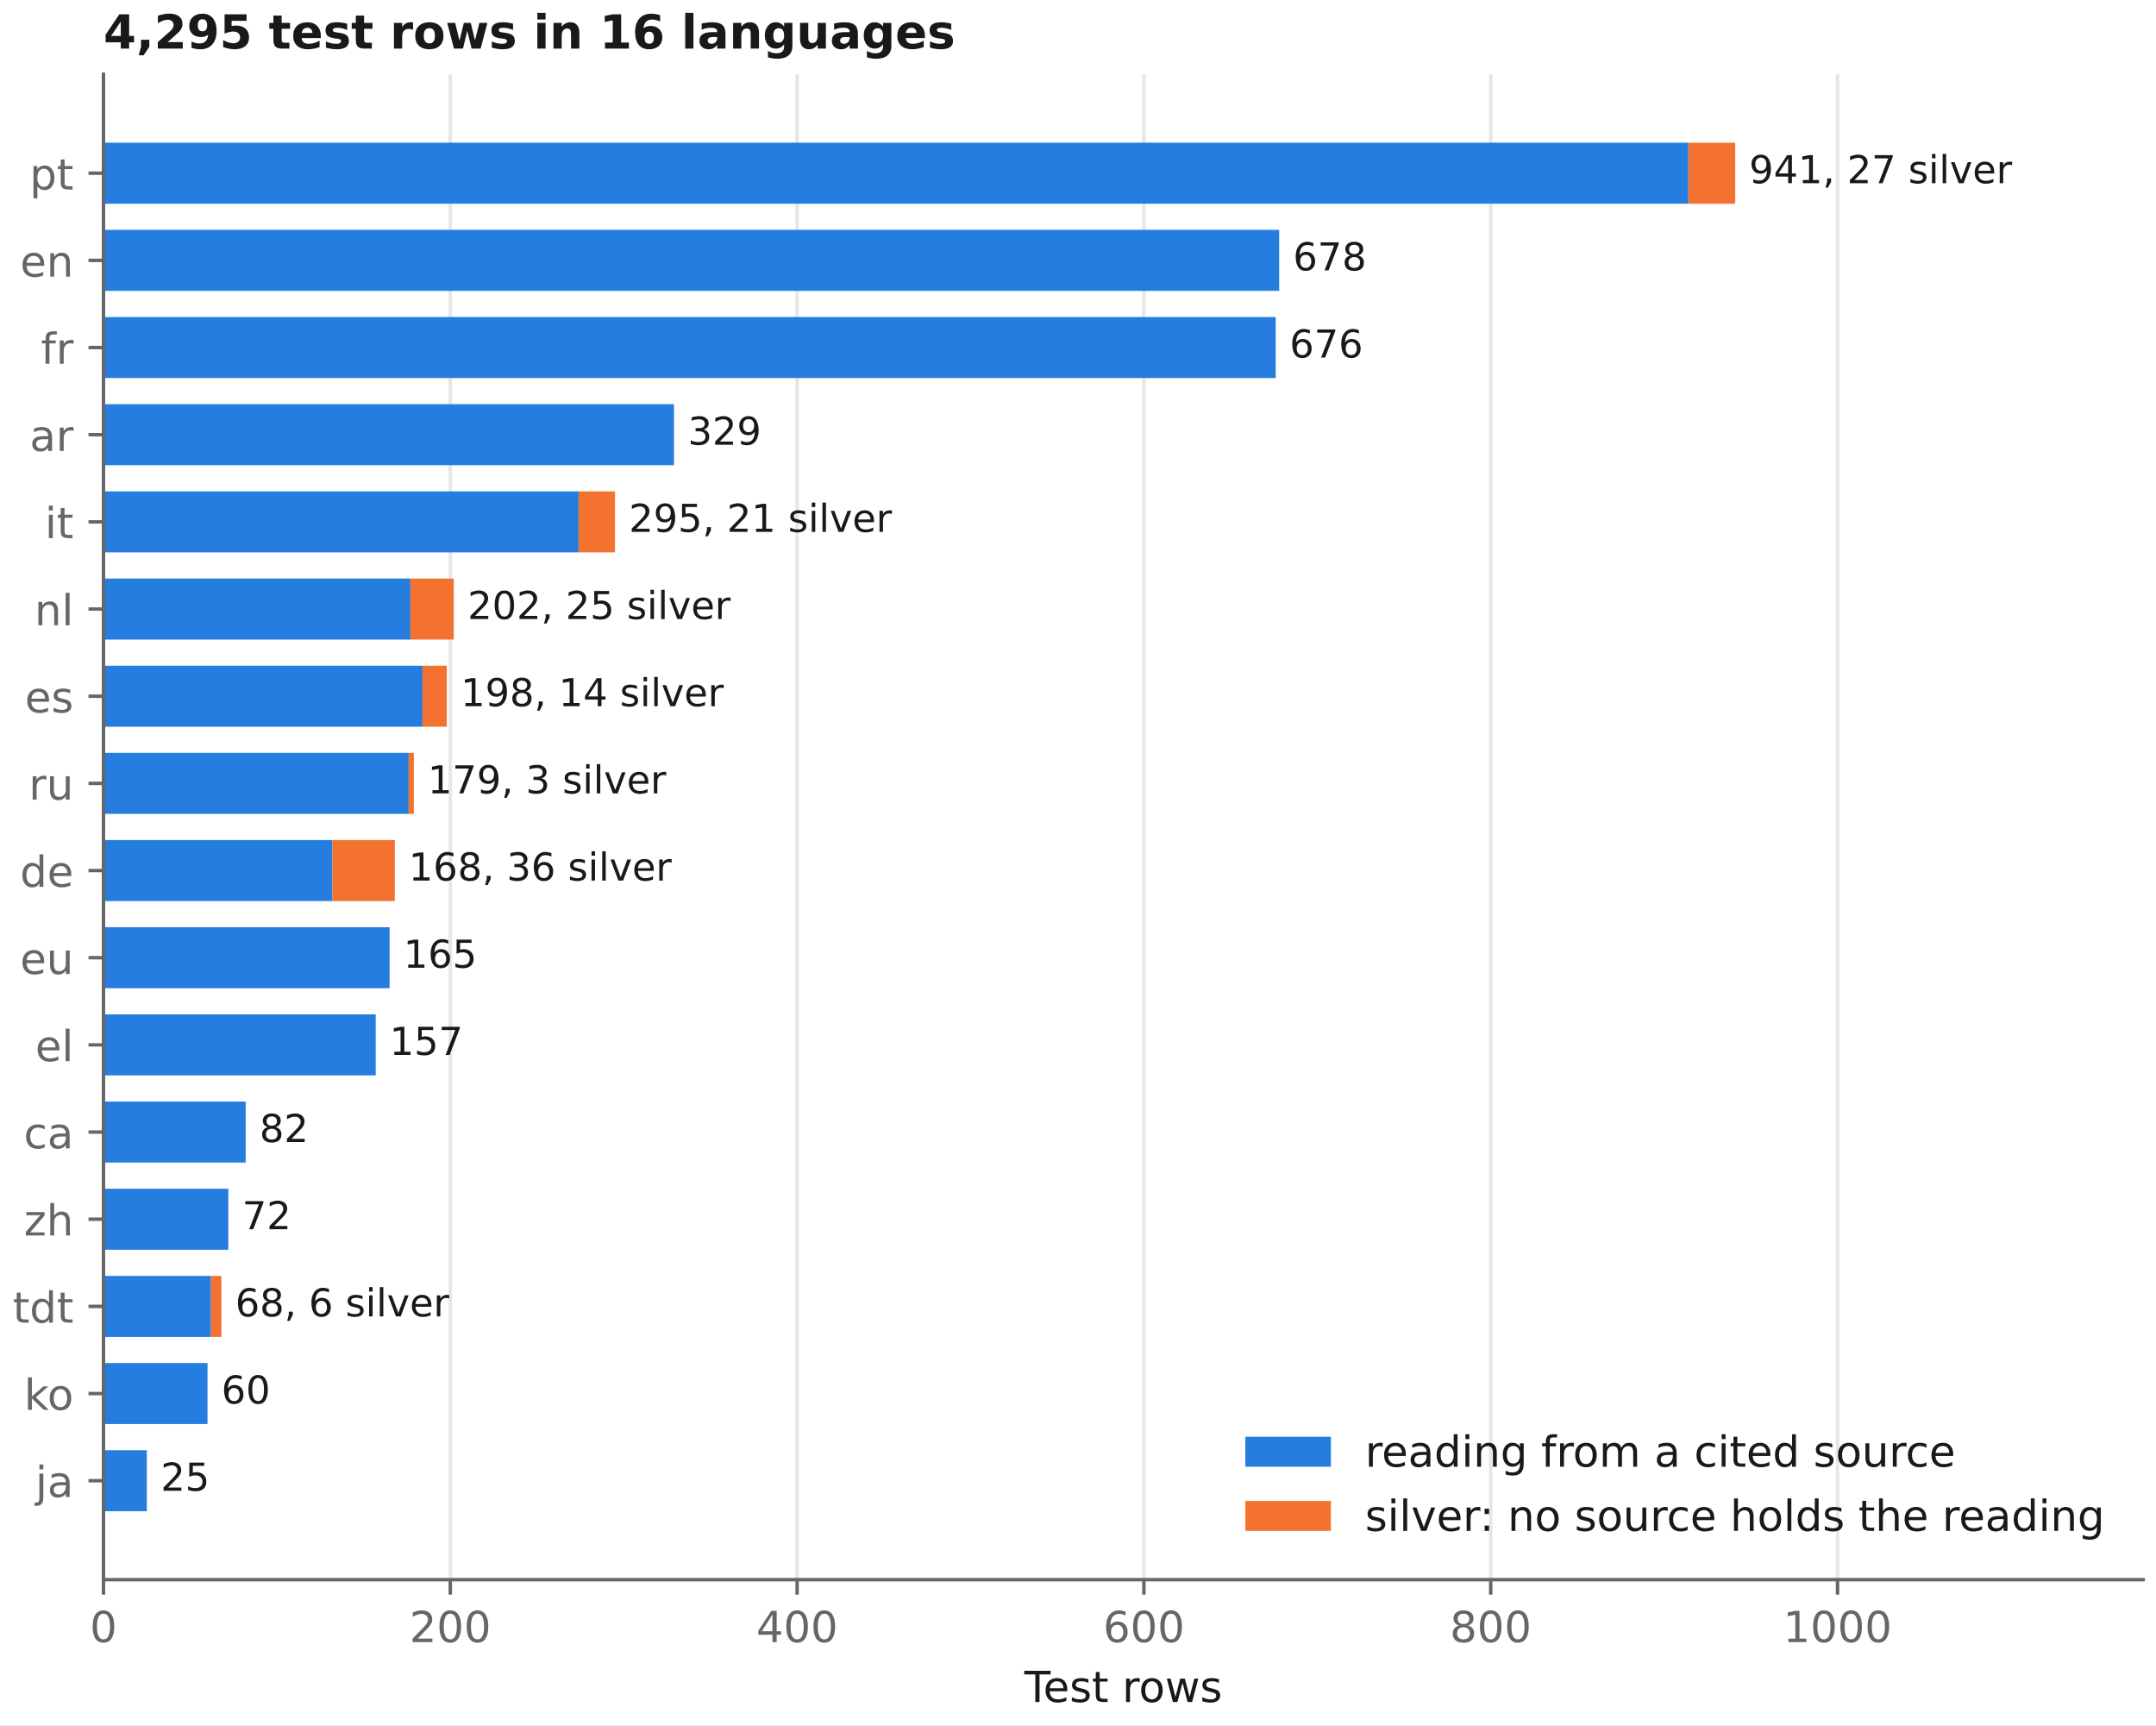
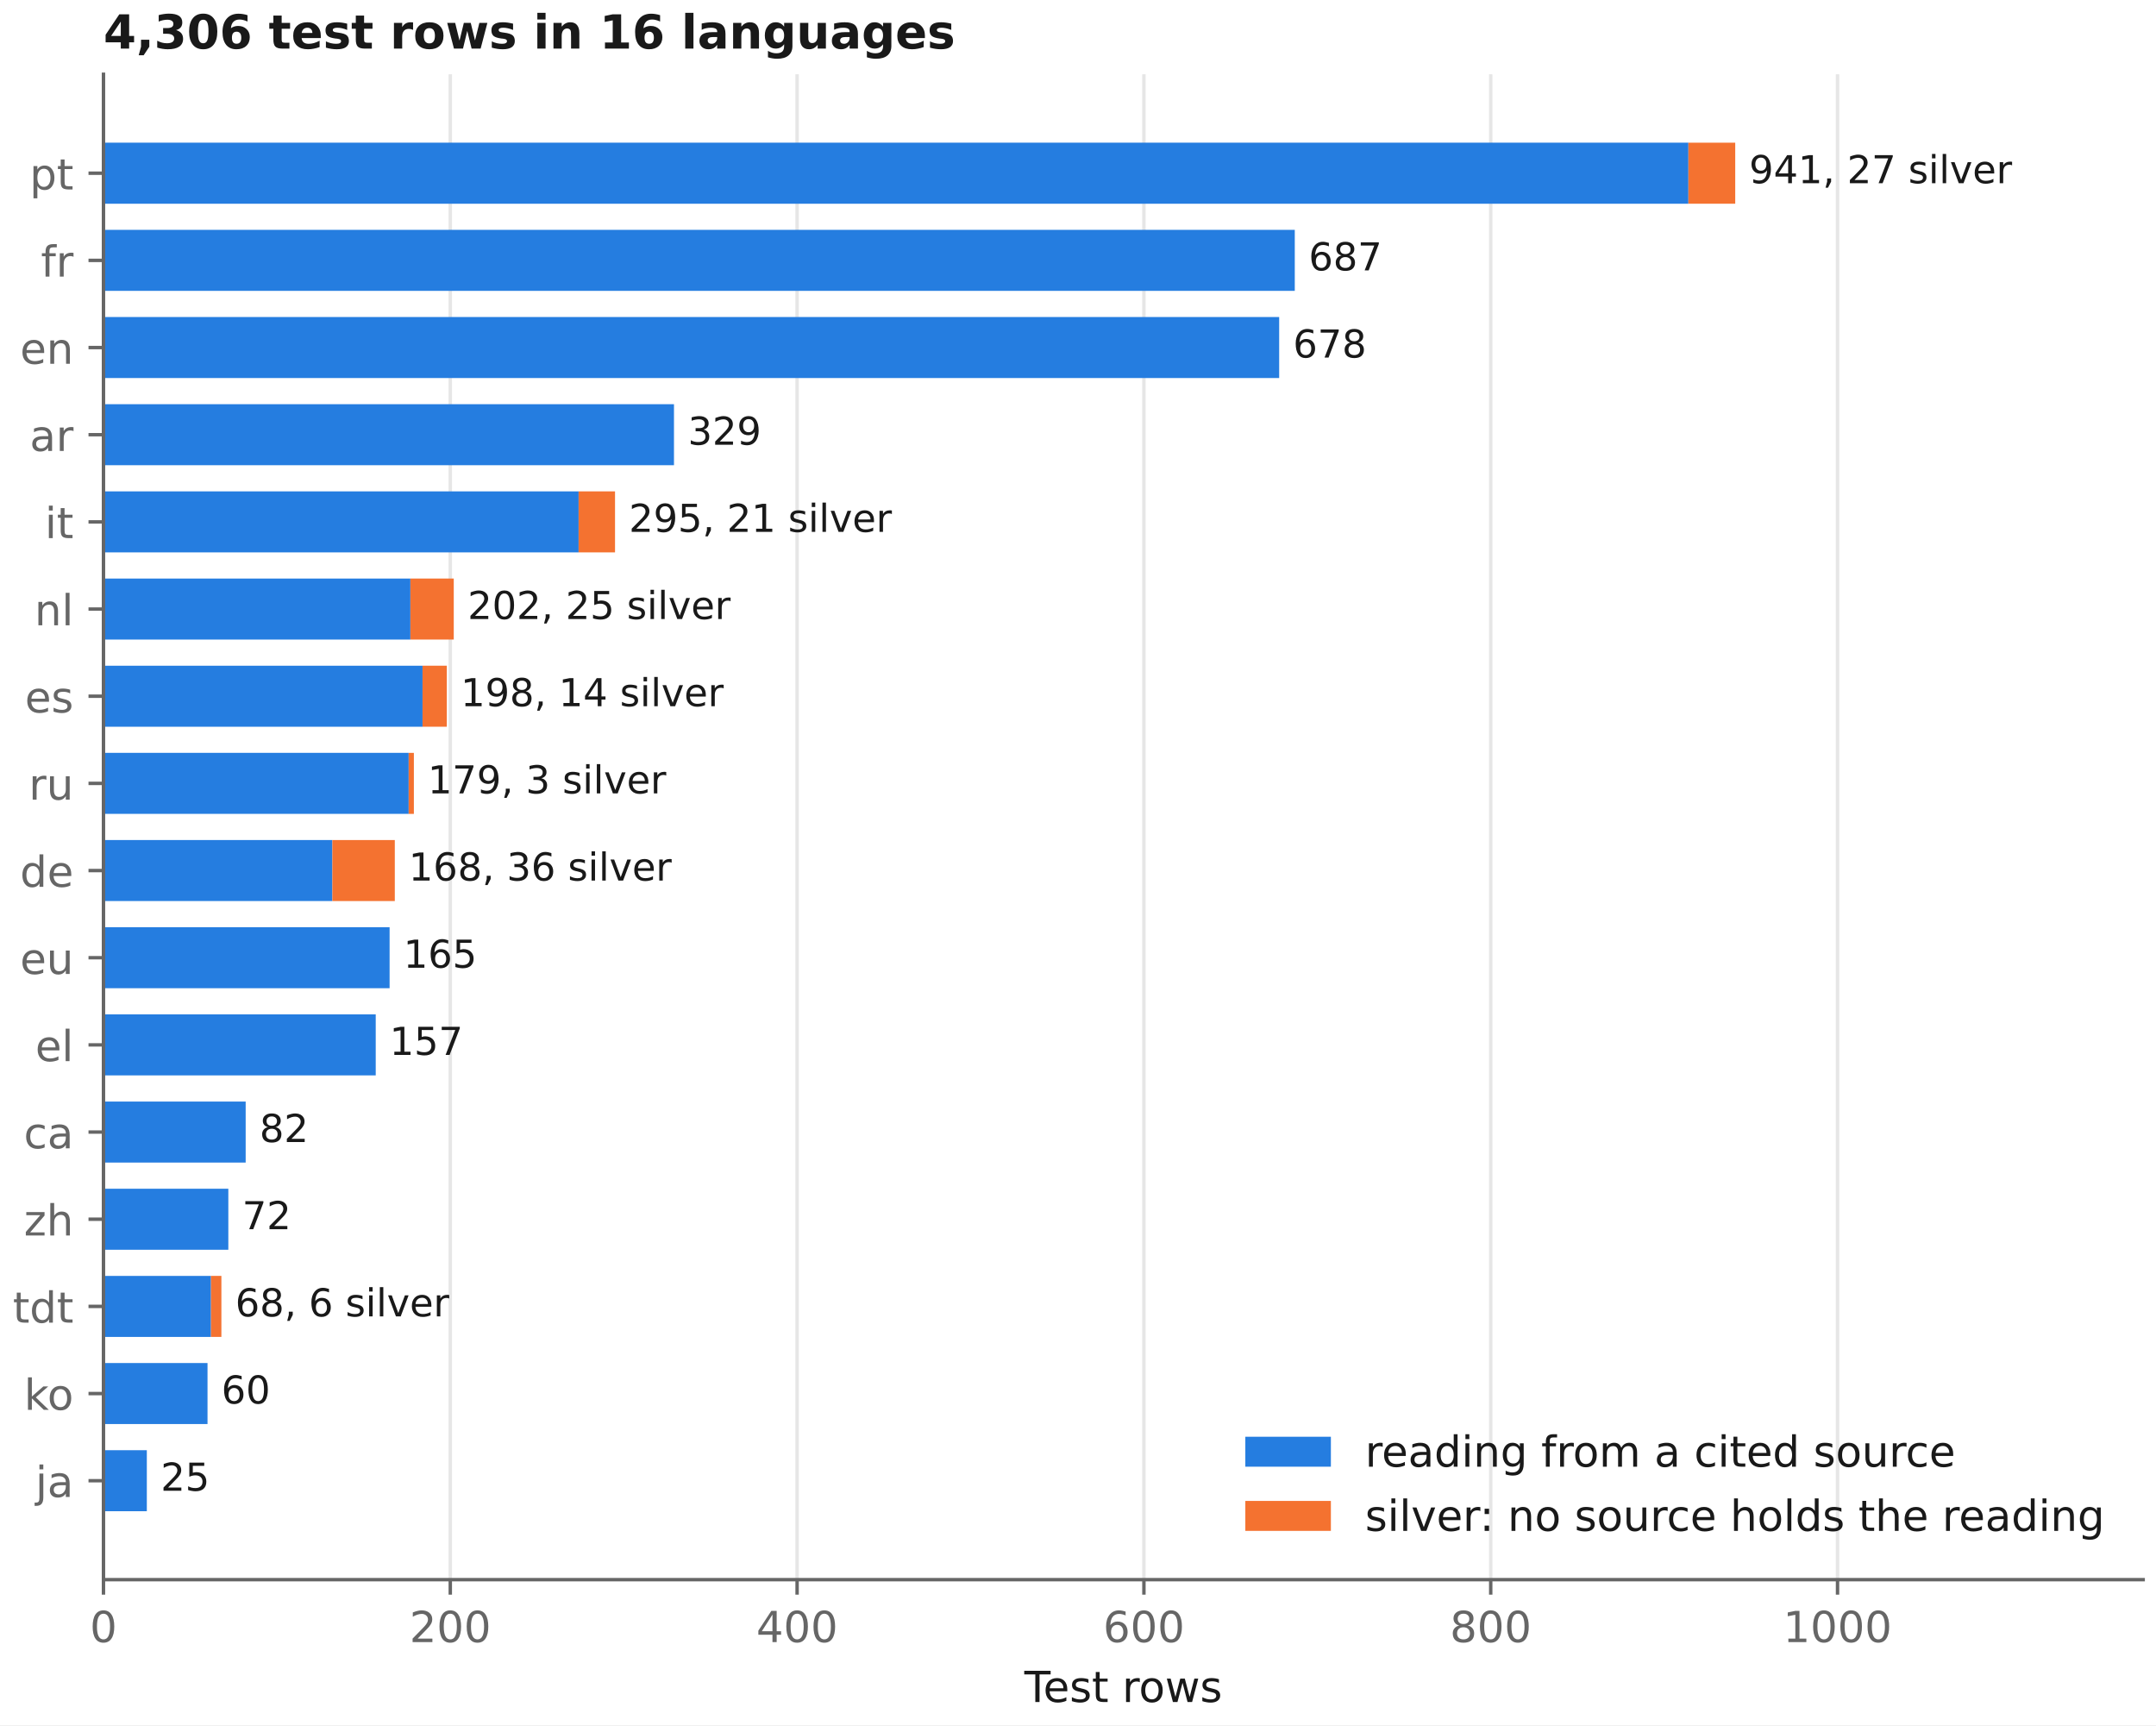
<svg xmlns="http://www.w3.org/2000/svg" xmlns:xlink="http://www.w3.org/1999/xlink" width="504pt" height="403.2pt" viewBox="0 0 504 403.2" version="1.1">
  <defs>
    <style type="text/css">*{stroke-linejoin: round; stroke-linecap: butt}</style>
  </defs>
  <g id="figure_1">
    <g id="patch_1">
      <path d="M 0 403.2  L 504 403.2  L 504 0  L 0 0  z " style="fill: #ffffff" />
    </g>
    <g id="axes_1">
      <g id="patch_2">
        <path d="M 24.189 369.2  L 501 369.2  L 501 17.359  L 24.189 17.359  z " style="fill: #ffffff" />
      </g>
      <g id="matplotlib.axis_1">
        <g id="xtick_1">
          <g id="line2d_1">
            <path d="M 24.189 369.2  L 24.189 17.359  " clip-path="url(#paf723ce318)" style="fill: none; stroke: #e6e6e6; stroke-width: 0.8; stroke-linecap: square" />
          </g>
          <g id="line2d_2">
            <defs>
              <path id="m0db574f044" d="M 0 0  L 0 3.5  " style="stroke: #666666; stroke-width: 0.8" />
            </defs>
            <g>
              <use xlink:href="#m0db574f044" x="24.189" y="369.2" style="fill: #666666; stroke: #666666; stroke-width: 0.8" />
            </g>
          </g>
          <g id="text_1">
            <text style="font-size: 10px; font-family: 'DejaVu Sans', 'Bitstream Vera Sans', 'Computer Modern Sans Serif', 'Lucida Grande', 'Verdana', 'Geneva', 'Lucid', 'Arial', 'Helvetica', 'Avant Garde', sans-serif; text-anchor: middle; fill: #666666" x="24.189" y="383.797" transform="rotate(-0 24.1893 383.7974)">0</text>
          </g>
        </g>
        <g id="xtick_2">
          <g id="line2d_3">
            <path d="M 105.262 369.2  L 105.262 17.359  " clip-path="url(#paf723ce318)" style="fill: none; stroke: #e6e6e6; stroke-width: 0.8; stroke-linecap: square" />
          </g>
          <g id="line2d_4">
            <g>
              <use xlink:href="#m0db574f044" x="105.262" y="369.2" style="fill: #666666; stroke: #666666; stroke-width: 0.8" />
            </g>
          </g>
          <g id="text_2">
            <text style="font-size: 10px; font-family: 'DejaVu Sans', 'Bitstream Vera Sans', 'Computer Modern Sans Serif', 'Lucida Grande', 'Verdana', 'Geneva', 'Lucid', 'Arial', 'Helvetica', 'Avant Garde', sans-serif; text-anchor: middle; fill: #666666" x="105.262" y="383.797" transform="rotate(-0 105.2623 383.7974)">200</text>
          </g>
        </g>
        <g id="xtick_3">
          <g id="line2d_5">
            <path d="M 186.335 369.2  L 186.335 17.359  " clip-path="url(#paf723ce318)" style="fill: none; stroke: #e6e6e6; stroke-width: 0.8; stroke-linecap: square" />
          </g>
          <g id="line2d_6">
            <g>
              <use xlink:href="#m0db574f044" x="186.335" y="369.2" style="fill: #666666; stroke: #666666; stroke-width: 0.8" />
            </g>
          </g>
          <g id="text_3">
            <text style="font-size: 10px; font-family: 'DejaVu Sans', 'Bitstream Vera Sans', 'Computer Modern Sans Serif', 'Lucida Grande', 'Verdana', 'Geneva', 'Lucid', 'Arial', 'Helvetica', 'Avant Garde', sans-serif; text-anchor: middle; fill: #666666" x="186.335" y="383.797" transform="rotate(-0 186.3353 383.7974)">400</text>
          </g>
        </g>
        <g id="xtick_4">
          <g id="line2d_7">
            <path d="M 267.408 369.2  L 267.408 17.359  " clip-path="url(#paf723ce318)" style="fill: none; stroke: #e6e6e6; stroke-width: 0.8; stroke-linecap: square" />
          </g>
          <g id="line2d_8">
            <g>
              <use xlink:href="#m0db574f044" x="267.408" y="369.2" style="fill: #666666; stroke: #666666; stroke-width: 0.8" />
            </g>
          </g>
          <g id="text_4">
            <text style="font-size: 10px; font-family: 'DejaVu Sans', 'Bitstream Vera Sans', 'Computer Modern Sans Serif', 'Lucida Grande', 'Verdana', 'Geneva', 'Lucid', 'Arial', 'Helvetica', 'Avant Garde', sans-serif; text-anchor: middle; fill: #666666" x="267.408" y="383.797" transform="rotate(-0 267.4082 383.7974)">600</text>
          </g>
        </g>
        <g id="xtick_5">
          <g id="line2d_9">
            <path d="M 348.481 369.2  L 348.481 17.359  " clip-path="url(#paf723ce318)" style="fill: none; stroke: #e6e6e6; stroke-width: 0.8; stroke-linecap: square" />
          </g>
          <g id="line2d_10">
            <g>
              <use xlink:href="#m0db574f044" x="348.481" y="369.2" style="fill: #666666; stroke: #666666; stroke-width: 0.8" />
            </g>
          </g>
          <g id="text_5">
            <text style="font-size: 10px; font-family: 'DejaVu Sans', 'Bitstream Vera Sans', 'Computer Modern Sans Serif', 'Lucida Grande', 'Verdana', 'Geneva', 'Lucid', 'Arial', 'Helvetica', 'Avant Garde', sans-serif; text-anchor: middle; fill: #666666" x="348.481" y="383.797" transform="rotate(-0 348.4812 383.7974)">800</text>
          </g>
        </g>
        <g id="xtick_6">
          <g id="line2d_11">
            <path d="M 429.554 369.2  L 429.554 17.359  " clip-path="url(#paf723ce318)" style="fill: none; stroke: #e6e6e6; stroke-width: 0.8; stroke-linecap: square" />
          </g>
          <g id="line2d_12">
            <g>
              <use xlink:href="#m0db574f044" x="429.554" y="369.2" style="fill: #666666; stroke: #666666; stroke-width: 0.8" />
            </g>
          </g>
          <g id="text_6">
            <text style="font-size: 10px; font-family: 'DejaVu Sans', 'Bitstream Vera Sans', 'Computer Modern Sans Serif', 'Lucida Grande', 'Verdana', 'Geneva', 'Lucid', 'Arial', 'Helvetica', 'Avant Garde', sans-serif; text-anchor: middle; fill: #666666" x="429.554" y="383.797" transform="rotate(-0 429.5542 383.7974)">1000</text>
          </g>
        </g>
        <g id="text_7">
          <text style="font-size: 10px; font-family: 'DejaVu Sans', 'Bitstream Vera Sans', 'Computer Modern Sans Serif', 'Lucida Grande', 'Verdana', 'Geneva', 'Lucid', 'Arial', 'Helvetica', 'Avant Garde', sans-serif; text-anchor: middle; fill: #191919" x="262.595" y="397.797" transform="rotate(-0 262.5945 397.7974)">Test rows</text>
        </g>
      </g>
      <g id="matplotlib.axis_2">
        <g id="ytick_1">
          <g id="line2d_13">
            <defs>
              <path id="m9a97e96fcf" d="M 0 0  L -3.5 0  " style="stroke: #666666; stroke-width: 0.8" />
            </defs>
            <g>
              <use xlink:href="#m9a97e96fcf" x="24.189" y="346.076" style="fill: #666666; stroke: #666666; stroke-width: 0.8" />
            </g>
          </g>
          <g id="text_8">
            <text style="font-size: 10px; font-family: 'DejaVu Sans', 'Bitstream Vera Sans', 'Computer Modern Sans Serif', 'Lucida Grande', 'Verdana', 'Geneva', 'Lucid', 'Arial', 'Helvetica', 'Avant Garde', sans-serif; text-anchor: end; fill: #666666" x="17.189" y="349.876" transform="rotate(-0 17.1893 349.8757)">ja</text>
          </g>
        </g>
        <g id="ytick_2">
          <g id="line2d_14">
            <g>
              <use xlink:href="#m9a97e96fcf" x="24.189" y="325.703" style="fill: #666666; stroke: #666666; stroke-width: 0.8" />
            </g>
          </g>
          <g id="text_9">
            <text style="font-size: 10px; font-family: 'DejaVu Sans', 'Bitstream Vera Sans', 'Computer Modern Sans Serif', 'Lucida Grande', 'Verdana', 'Geneva', 'Lucid', 'Arial', 'Helvetica', 'Avant Garde', sans-serif; text-anchor: end; fill: #666666" x="17.189" y="329.503" transform="rotate(-0 17.1893 329.5027)">ko</text>
          </g>
        </g>
        <g id="ytick_3">
          <g id="line2d_15">
            <g>
              <use xlink:href="#m9a97e96fcf" x="24.189" y="305.33" style="fill: #666666; stroke: #666666; stroke-width: 0.8" />
            </g>
          </g>
          <g id="text_10">
            <text style="font-size: 10px; font-family: 'DejaVu Sans', 'Bitstream Vera Sans', 'Computer Modern Sans Serif', 'Lucida Grande', 'Verdana', 'Geneva', 'Lucid', 'Arial', 'Helvetica', 'Avant Garde', sans-serif; text-anchor: end; fill: #666666" x="17.189" y="309.13" transform="rotate(-0 17.1893 309.1297)">tdt</text>
          </g>
        </g>
        <g id="ytick_4">
          <g id="line2d_16">
            <g>
              <use xlink:href="#m9a97e96fcf" x="24.189" y="284.958" style="fill: #666666; stroke: #666666; stroke-width: 0.8" />
            </g>
          </g>
          <g id="text_11">
            <text style="font-size: 10px; font-family: 'DejaVu Sans', 'Bitstream Vera Sans', 'Computer Modern Sans Serif', 'Lucida Grande', 'Verdana', 'Geneva', 'Lucid', 'Arial', 'Helvetica', 'Avant Garde', sans-serif; text-anchor: end; fill: #666666" x="17.189" y="288.757" transform="rotate(-0 17.1893 288.7567)">zh</text>
          </g>
        </g>
        <g id="ytick_5">
          <g id="line2d_17">
            <g>
              <use xlink:href="#m9a97e96fcf" x="24.189" y="264.585" style="fill: #666666; stroke: #666666; stroke-width: 0.8" />
            </g>
          </g>
          <g id="text_12">
            <text style="font-size: 10px; font-family: 'DejaVu Sans', 'Bitstream Vera Sans', 'Computer Modern Sans Serif', 'Lucida Grande', 'Verdana', 'Geneva', 'Lucid', 'Arial', 'Helvetica', 'Avant Garde', sans-serif; text-anchor: end; fill: #666666" x="17.189" y="268.383" transform="rotate(-0 17.1893 268.3834)">ca</text>
          </g>
        </g>
        <g id="ytick_6">
          <g id="line2d_18">
            <g>
              <use xlink:href="#m9a97e96fcf" x="24.189" y="244.212" style="fill: #666666; stroke: #666666; stroke-width: 0.8" />
            </g>
          </g>
          <g id="text_13">
            <text style="font-size: 10px; font-family: 'DejaVu Sans', 'Bitstream Vera Sans', 'Computer Modern Sans Serif', 'Lucida Grande', 'Verdana', 'Geneva', 'Lucid', 'Arial', 'Helvetica', 'Avant Garde', sans-serif; text-anchor: end; fill: #666666" x="17.189" y="248.011" transform="rotate(-0 17.1893 248.0108)">el</text>
          </g>
        </g>
        <g id="ytick_7">
          <g id="line2d_19">
            <g>
              <use xlink:href="#m9a97e96fcf" x="24.189" y="223.839" style="fill: #666666; stroke: #666666; stroke-width: 0.8" />
            </g>
          </g>
          <g id="text_14">
            <text style="font-size: 10px; font-family: 'DejaVu Sans', 'Bitstream Vera Sans', 'Computer Modern Sans Serif', 'Lucida Grande', 'Verdana', 'Geneva', 'Lucid', 'Arial', 'Helvetica', 'Avant Garde', sans-serif; text-anchor: end; fill: #666666" x="17.189" y="227.637" transform="rotate(-0 17.1893 227.6374)">eu</text>
          </g>
        </g>
        <g id="ytick_8">
          <g id="line2d_20">
            <g>
              <use xlink:href="#m9a97e96fcf" x="24.189" y="203.466" style="fill: #666666; stroke: #666666; stroke-width: 0.8" />
            </g>
          </g>
          <g id="text_15">
            <text style="font-size: 10px; font-family: 'DejaVu Sans', 'Bitstream Vera Sans', 'Computer Modern Sans Serif', 'Lucida Grande', 'Verdana', 'Geneva', 'Lucid', 'Arial', 'Helvetica', 'Avant Garde', sans-serif; text-anchor: end; fill: #666666" x="17.189" y="207.265" transform="rotate(-0 17.1893 207.2648)">de</text>
          </g>
        </g>
        <g id="ytick_9">
          <g id="line2d_21">
            <g>
              <use xlink:href="#m9a97e96fcf" x="24.189" y="183.093" style="fill: #666666; stroke: #666666; stroke-width: 0.8" />
            </g>
          </g>
          <g id="text_16">
            <text style="font-size: 10px; font-family: 'DejaVu Sans', 'Bitstream Vera Sans', 'Computer Modern Sans Serif', 'Lucida Grande', 'Verdana', 'Geneva', 'Lucid', 'Arial', 'Helvetica', 'Avant Garde', sans-serif; text-anchor: end; fill: #666666" x="17.189" y="186.891" transform="rotate(-0 17.1893 186.8915)">ru</text>
          </g>
        </g>
        <g id="ytick_10">
          <g id="line2d_22">
            <g>
              <use xlink:href="#m9a97e96fcf" x="24.189" y="162.72" style="fill: #666666; stroke: #666666; stroke-width: 0.8" />
            </g>
          </g>
          <g id="text_17">
            <text style="font-size: 10px; font-family: 'DejaVu Sans', 'Bitstream Vera Sans', 'Computer Modern Sans Serif', 'Lucida Grande', 'Verdana', 'Geneva', 'Lucid', 'Arial', 'Helvetica', 'Avant Garde', sans-serif; text-anchor: end; fill: #666666" x="17.189" y="166.519" transform="rotate(-0 17.1893 166.5185)">es</text>
          </g>
        </g>
        <g id="ytick_11">
          <g id="line2d_23">
            <g>
              <use xlink:href="#m9a97e96fcf" x="24.189" y="142.347" style="fill: #666666; stroke: #666666; stroke-width: 0.8" />
            </g>
          </g>
          <g id="text_18">
            <text style="font-size: 10px; font-family: 'DejaVu Sans', 'Bitstream Vera Sans', 'Computer Modern Sans Serif', 'Lucida Grande', 'Verdana', 'Geneva', 'Lucid', 'Arial', 'Helvetica', 'Avant Garde', sans-serif; text-anchor: end; fill: #666666" x="17.189" y="146.146" transform="rotate(-0 17.1893 146.1459)">nl</text>
          </g>
        </g>
        <g id="ytick_12">
          <g id="line2d_24">
            <g>
              <use xlink:href="#m9a97e96fcf" x="24.189" y="121.974" style="fill: #666666; stroke: #666666; stroke-width: 0.8" />
            </g>
          </g>
          <g id="text_19">
            <text style="font-size: 10px; font-family: 'DejaVu Sans', 'Bitstream Vera Sans', 'Computer Modern Sans Serif', 'Lucida Grande', 'Verdana', 'Geneva', 'Lucid', 'Arial', 'Helvetica', 'Avant Garde', sans-serif; text-anchor: end; fill: #666666" x="17.189" y="125.773" transform="rotate(-0 17.1893 125.773)">it</text>
          </g>
        </g>
        <g id="ytick_13">
          <g id="line2d_25">
            <g>
              <use xlink:href="#m9a97e96fcf" x="24.189" y="101.601" style="fill: #666666; stroke: #666666; stroke-width: 0.8" />
            </g>
          </g>
          <g id="text_20">
            <text style="font-size: 10px; font-family: 'DejaVu Sans', 'Bitstream Vera Sans', 'Computer Modern Sans Serif', 'Lucida Grande', 'Verdana', 'Geneva', 'Lucid', 'Arial', 'Helvetica', 'Avant Garde', sans-serif; text-anchor: end; fill: #666666" x="17.189" y="105.4" transform="rotate(-0 17.1893 105.3996)">ar</text>
          </g>
        </g>
        <g id="ytick_14">
          <g id="line2d_26">
            <g>
              <use xlink:href="#m9a97e96fcf" x="24.189" y="81.228" style="fill: #666666; stroke: #666666; stroke-width: 0.8" />
            </g>
          </g>
          <g id="text_21">
-             <text style="font-size: 10px; font-family: 'DejaVu Sans', 'Bitstream Vera Sans', 'Computer Modern Sans Serif', 'Lucida Grande', 'Verdana', 'Geneva', 'Lucid', 'Arial', 'Helvetica', 'Avant Garde', sans-serif; text-anchor: end; fill: #666666" x="17.189" y="85.027" transform="rotate(-0 17.1893 85.02701)">fr</text>
+             <text style="font-size: 10px; font-family: 'DejaVu Sans', 'Bitstream Vera Sans', 'Computer Modern Sans Serif', 'Lucida Grande', 'Verdana', 'Geneva', 'Lucid', 'Arial', 'Helvetica', 'Avant Garde', sans-serif; text-anchor: end; fill: #666666" x="17.189" y="85.027" transform="rotate(-0 17.1893 85.02662)">en</text>
          </g>
        </g>
        <g id="ytick_15">
          <g id="line2d_27">
            <g>
              <use xlink:href="#m9a97e96fcf" x="24.189" y="60.855" style="fill: #666666; stroke: #666666; stroke-width: 0.8" />
            </g>
          </g>
          <g id="text_22">
-             <text style="font-size: 10px; font-family: 'DejaVu Sans', 'Bitstream Vera Sans', 'Computer Modern Sans Serif', 'Lucida Grande', 'Verdana', 'Geneva', 'Lucid', 'Arial', 'Helvetica', 'Avant Garde', sans-serif; text-anchor: end; fill: #666666" x="17.189" y="64.654" transform="rotate(-0 17.1893 64.65365)">en</text>
+             <text style="font-size: 10px; font-family: 'DejaVu Sans', 'Bitstream Vera Sans', 'Computer Modern Sans Serif', 'Lucida Grande', 'Verdana', 'Geneva', 'Lucid', 'Arial', 'Helvetica', 'Avant Garde', sans-serif; text-anchor: end; fill: #666666" x="17.189" y="64.654" transform="rotate(-0 17.1893 64.65404)">fr</text>
          </g>
        </g>
        <g id="ytick_16">
          <g id="line2d_28">
            <g>
              <use xlink:href="#m9a97e96fcf" x="24.189" y="40.482" style="fill: #666666; stroke: #666666; stroke-width: 0.8" />
            </g>
          </g>
          <g id="text_23">
            <text style="font-size: 10px; font-family: 'DejaVu Sans', 'Bitstream Vera Sans', 'Computer Modern Sans Serif', 'Lucida Grande', 'Verdana', 'Geneva', 'Lucid', 'Arial', 'Helvetica', 'Avant Garde', sans-serif; text-anchor: end; fill: #666666" x="17.189" y="44.281" transform="rotate(-0 17.1893 44.28067)">pt</text>
          </g>
        </g>
      </g>
      <g id="patch_3">
        <path d="M 24.189 353.207  L 34.323 353.207  L 34.323 338.946  L 24.189 338.946  z " clip-path="url(#paf723ce318)" style="fill: #257de0" />
      </g>
      <g id="patch_4">
        <path d="M 24.189 332.834  L 48.511 332.834  L 48.511 318.573  L 24.189 318.573  z " clip-path="url(#paf723ce318)" style="fill: #257de0" />
      </g>
      <g id="patch_5">
        <path d="M 24.189 312.461  L 49.322 312.461  L 49.322 298.2  L 24.189 298.2  z " clip-path="url(#paf723ce318)" style="fill: #257de0" />
      </g>
      <g id="patch_6">
        <path d="M 24.189 292.088  L 53.376 292.088  L 53.376 277.827  L 24.189 277.827  z " clip-path="url(#paf723ce318)" style="fill: #257de0" />
      </g>
      <g id="patch_7">
        <path d="M 24.189 271.715  L 57.429 271.715  L 57.429 257.454  L 24.189 257.454  z " clip-path="url(#paf723ce318)" style="fill: #257de0" />
      </g>
      <g id="patch_8">
        <path d="M 24.189 251.342  L 87.832 251.342  L 87.832 237.081  L 24.189 237.081  z " clip-path="url(#paf723ce318)" style="fill: #257de0" />
      </g>
      <g id="patch_9">
        <path d="M 24.189 230.969  L 91.075 230.969  L 91.075 216.708  L 24.189 216.708  z " clip-path="url(#paf723ce318)" style="fill: #257de0" />
      </g>
      <g id="patch_10">
        <path d="M 24.189 210.596  L 77.697 210.596  L 77.697 196.335  L 24.189 196.335  z " clip-path="url(#paf723ce318)" style="fill: #257de0" />
      </g>
      <g id="patch_11">
        <path d="M 24.189 190.223  L 95.534 190.223  L 95.534 175.962  L 24.189 175.962  z " clip-path="url(#paf723ce318)" style="fill: #257de0" />
      </g>
      <g id="patch_12">
        <path d="M 24.189 169.85  L 98.776 169.85  L 98.776 155.589  L 24.189 155.589  z " clip-path="url(#paf723ce318)" style="fill: #257de0" />
      </g>
      <g id="patch_13">
        <path d="M 24.189 149.477  L 95.939 149.477  L 95.939 135.216  L 24.189 135.216  z " clip-path="url(#paf723ce318)" style="fill: #257de0" />
      </g>
      <g id="patch_14">
        <path d="M 24.189 129.104  L 135.259 129.104  L 135.259 114.843  L 24.189 114.843  z " clip-path="url(#paf723ce318)" style="fill: #257de0" />
      </g>
      <g id="patch_15">
        <path d="M 24.189 108.731  L 157.554 108.731  L 157.554 94.47  L 24.189 94.47  z " clip-path="url(#paf723ce318)" style="fill: #257de0" />
      </g>
      <g id="patch_16">
-         <path d="M 24.189 88.358  L 298.216 88.358  L 298.216 74.097  L 24.189 74.097  z " clip-path="url(#paf723ce318)" style="fill: #257de0" />
+         <path d="M 24.189 88.358  L 299.027 88.358  L 299.027 74.097  L 24.189 74.097  z " clip-path="url(#paf723ce318)" style="fill: #257de0" />
      </g>
      <g id="patch_17">
-         <path d="M 24.189 67.985  L 299.027 67.985  L 299.027 53.724  L 24.189 53.724  z " clip-path="url(#paf723ce318)" style="fill: #257de0" />
+         <path d="M 24.189 67.985  L 302.675 67.985  L 302.675 53.724  L 24.189 53.724  z " clip-path="url(#paf723ce318)" style="fill: #257de0" />
      </g>
      <g id="patch_18">
        <path d="M 24.189 47.612  L 394.693 47.612  L 394.693 33.351  L 24.189 33.351  z " clip-path="url(#paf723ce318)" style="fill: #257de0" />
      </g>
      <g id="patch_19">
        <path d="M 34.323 353.207  L 34.323 353.207  L 34.323 338.946  L 34.323 338.946  z " clip-path="url(#paf723ce318)" style="fill: #f47230" />
      </g>
      <g id="patch_20">
        <path d="M 48.511 332.834  L 48.511 332.834  L 48.511 318.573  L 48.511 318.573  z " clip-path="url(#paf723ce318)" style="fill: #f47230" />
      </g>
      <g id="patch_21">
        <path d="M 49.322 312.461  L 51.754 312.461  L 51.754 298.2  L 49.322 298.2  z " clip-path="url(#paf723ce318)" style="fill: #f47230" />
      </g>
      <g id="patch_22">
        <path d="M 53.376 292.088  L 53.376 292.088  L 53.376 277.827  L 53.376 277.827  z " clip-path="url(#paf723ce318)" style="fill: #f47230" />
      </g>
      <g id="patch_23">
        <path d="M 57.429 271.715  L 57.429 271.715  L 57.429 257.454  L 57.429 257.454  z " clip-path="url(#paf723ce318)" style="fill: #f47230" />
      </g>
      <g id="patch_24">
        <path d="M 87.832 251.342  L 87.832 251.342  L 87.832 237.081  L 87.832 237.081  z " clip-path="url(#paf723ce318)" style="fill: #f47230" />
      </g>
      <g id="patch_25">
        <path d="M 91.075 230.969  L 91.075 230.969  L 91.075 216.708  L 91.075 216.708  z " clip-path="url(#paf723ce318)" style="fill: #f47230" />
      </g>
      <g id="patch_26">
        <path d="M 77.697 210.596  L 92.291 210.596  L 92.291 196.335  L 77.697 196.335  z " clip-path="url(#paf723ce318)" style="fill: #f47230" />
      </g>
      <g id="patch_27">
        <path d="M 95.534 190.223  L 96.75 190.223  L 96.75 175.962  L 95.534 175.962  z " clip-path="url(#paf723ce318)" style="fill: #f47230" />
      </g>
      <g id="patch_28">
        <path d="M 98.776 169.85  L 104.452 169.85  L 104.452 155.589  L 98.776 155.589  z " clip-path="url(#paf723ce318)" style="fill: #f47230" />
      </g>
      <g id="patch_29">
        <path d="M 95.939 149.477  L 106.073 149.477  L 106.073 135.216  L 95.939 135.216  z " clip-path="url(#paf723ce318)" style="fill: #f47230" />
      </g>
      <g id="patch_30">
        <path d="M 135.259 129.104  L 143.772 129.104  L 143.772 114.843  L 135.259 114.843  z " clip-path="url(#paf723ce318)" style="fill: #f47230" />
      </g>
      <g id="patch_31">
        <path d="M 157.554 108.731  L 157.554 108.731  L 157.554 94.47  L 157.554 94.47  z " clip-path="url(#paf723ce318)" style="fill: #f47230" />
      </g>
      <g id="patch_32">
-         <path d="M 298.216 88.358  L 298.216 88.358  L 298.216 74.097  L 298.216 74.097  z " clip-path="url(#paf723ce318)" style="fill: #f47230" />
+         <path d="M 299.027 88.358  L 299.027 88.358  L 299.027 74.097  L 299.027 74.097  z " clip-path="url(#paf723ce318)" style="fill: #f47230" />
      </g>
      <g id="patch_33">
-         <path d="M 299.027 67.985  L 299.027 67.985  L 299.027 53.724  L 299.027 53.724  z " clip-path="url(#paf723ce318)" style="fill: #f47230" />
+         <path d="M 302.675 67.985  L 302.675 67.985  L 302.675 53.724  L 302.675 53.724  z " clip-path="url(#paf723ce318)" style="fill: #f47230" />
      </g>
      <g id="patch_34">
        <path d="M 394.693 47.612  L 405.638 47.612  L 405.638 33.351  L 394.693 33.351  z " clip-path="url(#paf723ce318)" style="fill: #f47230" />
      </g>
      <g id="patch_35">
        <path d="M 24.189 369.2  L 24.189 17.359  " style="fill: none; stroke: #666666; stroke-width: 0.8; stroke-linejoin: miter; stroke-linecap: square" />
      </g>
      <g id="patch_36">
        <path d="M 24.189 369.2  L 501 369.2  " style="fill: none; stroke: #666666; stroke-width: 0.8; stroke-linejoin: miter; stroke-linecap: square" />
      </g>
      <g id="text_24">
        <text style="font-size: 9px; font-family: 'DejaVu Sans', 'Bitstream Vera Sans', 'Computer Modern Sans Serif', 'Lucida Grande', 'Verdana', 'Geneva', 'Lucid', 'Arial', 'Helvetica', 'Avant Garde', sans-serif; text-anchor: start; fill: #191919" x="37.566" y="348.414" transform="rotate(-0 37.56634 348.4143)">25</text>
      </g>
      <g id="text_25">
        <text style="font-size: 9px; font-family: 'DejaVu Sans', 'Bitstream Vera Sans', 'Computer Modern Sans Serif', 'Lucida Grande', 'Verdana', 'Geneva', 'Lucid', 'Arial', 'Helvetica', 'Avant Garde', sans-serif; text-anchor: start; fill: #191919" x="51.754" y="328.041" transform="rotate(-0 51.75411 328.0414)">60</text>
      </g>
      <g id="text_26">
        <text style="font-size: 9px; font-family: 'DejaVu Sans', 'Bitstream Vera Sans', 'Computer Modern Sans Serif', 'Lucida Grande', 'Verdana', 'Geneva', 'Lucid', 'Arial', 'Helvetica', 'Avant Garde', sans-serif; text-anchor: start; fill: #191919" x="54.997" y="307.669" transform="rotate(-0 54.99703 307.6687)">68, 6 silver</text>
      </g>
      <g id="text_27">
        <text style="font-size: 9px; font-family: 'DejaVu Sans', 'Bitstream Vera Sans', 'Computer Modern Sans Serif', 'Lucida Grande', 'Verdana', 'Geneva', 'Lucid', 'Arial', 'Helvetica', 'Avant Garde', sans-serif; text-anchor: start; fill: #191919" x="56.618" y="287.295" transform="rotate(-0 56.61849 287.2954)">72</text>
      </g>
      <g id="text_28">
        <text style="font-size: 9px; font-family: 'DejaVu Sans', 'Bitstream Vera Sans', 'Computer Modern Sans Serif', 'Lucida Grande', 'Verdana', 'Geneva', 'Lucid', 'Arial', 'Helvetica', 'Avant Garde', sans-serif; text-anchor: start; fill: #191919" x="60.672" y="266.922" transform="rotate(-0 60.67214 266.9224)">82</text>
      </g>
      <g id="text_29">
        <text style="font-size: 9px; font-family: 'DejaVu Sans', 'Bitstream Vera Sans', 'Computer Modern Sans Serif', 'Lucida Grande', 'Verdana', 'Geneva', 'Lucid', 'Arial', 'Helvetica', 'Avant Garde', sans-serif; text-anchor: start; fill: #191919" x="91.075" y="246.549" transform="rotate(-0 91.07451 246.5495)">157</text>
      </g>
      <g id="text_30">
        <text style="font-size: 9px; font-family: 'DejaVu Sans', 'Bitstream Vera Sans', 'Computer Modern Sans Serif', 'Lucida Grande', 'Verdana', 'Geneva', 'Lucid', 'Arial', 'Helvetica', 'Avant Garde', sans-serif; text-anchor: start; fill: #191919" x="94.317" y="226.176" transform="rotate(-0 94.31743 226.1765)">165</text>
      </g>
      <g id="text_31">
        <text style="font-size: 9px; font-family: 'DejaVu Sans', 'Bitstream Vera Sans', 'Computer Modern Sans Serif', 'Lucida Grande', 'Verdana', 'Geneva', 'Lucid', 'Arial', 'Helvetica', 'Avant Garde', sans-serif; text-anchor: start; fill: #191919" x="95.534" y="205.804" transform="rotate(-0 95.53352 205.8039)">168, 36 silver</text>
      </g>
      <g id="text_32">
        <text style="font-size: 9px; font-family: 'DejaVu Sans', 'Bitstream Vera Sans', 'Computer Modern Sans Serif', 'Lucida Grande', 'Verdana', 'Geneva', 'Lucid', 'Arial', 'Helvetica', 'Avant Garde', sans-serif; text-anchor: start; fill: #191919" x="99.993" y="185.431" transform="rotate(-0 99.99254 185.4309)">179, 3 silver</text>
      </g>
      <g id="text_33">
        <text style="font-size: 9px; font-family: 'DejaVu Sans', 'Bitstream Vera Sans', 'Computer Modern Sans Serif', 'Lucida Grande', 'Verdana', 'Geneva', 'Lucid', 'Arial', 'Helvetica', 'Avant Garde', sans-serif; text-anchor: start; fill: #191919" x="107.694" y="165.058" transform="rotate(-0 107.6945 165.0579)">198, 14 silver</text>
      </g>
      <g id="text_34">
        <text style="font-size: 9px; font-family: 'DejaVu Sans', 'Bitstream Vera Sans', 'Computer Modern Sans Serif', 'Lucida Grande', 'Verdana', 'Geneva', 'Lucid', 'Arial', 'Helvetica', 'Avant Garde', sans-serif; text-anchor: start; fill: #191919" x="109.316" y="144.685" transform="rotate(-0 109.3159 144.685)">202, 25 silver</text>
      </g>
      <g id="text_35">
        <text style="font-size: 9px; font-family: 'DejaVu Sans', 'Bitstream Vera Sans', 'Computer Modern Sans Serif', 'Lucida Grande', 'Verdana', 'Geneva', 'Lucid', 'Arial', 'Helvetica', 'Avant Garde', sans-serif; text-anchor: start; fill: #191919" x="147.015" y="124.312" transform="rotate(-0 147.0149 124.312)">295, 21 silver</text>
      </g>
      <g id="text_36">
        <text style="font-size: 9px; font-family: 'DejaVu Sans', 'Bitstream Vera Sans', 'Computer Modern Sans Serif', 'Lucida Grande', 'Verdana', 'Geneva', 'Lucid', 'Arial', 'Helvetica', 'Avant Garde', sans-serif; text-anchor: start; fill: #191919" x="160.797" y="103.939" transform="rotate(-0 160.7973 103.9387)">329</text>
      </g>
      <g id="text_37">
-         <text style="font-size: 9px; font-family: 'DejaVu Sans', 'Bitstream Vera Sans', 'Computer Modern Sans Serif', 'Lucida Grande', 'Verdana', 'Geneva', 'Lucid', 'Arial', 'Helvetica', 'Avant Garde', sans-serif; text-anchor: start; fill: #191919" x="301.459" y="83.566" transform="rotate(-0 301.4589 83.56568)">676</text>
+         <text style="font-size: 9px; font-family: 'DejaVu Sans', 'Bitstream Vera Sans', 'Computer Modern Sans Serif', 'Lucida Grande', 'Verdana', 'Geneva', 'Lucid', 'Arial', 'Helvetica', 'Avant Garde', sans-serif; text-anchor: start; fill: #191919" x="302.27" y="83.566" transform="rotate(-0 302.2696 83.56568)">678</text>
      </g>
      <g id="text_38">
-         <text style="font-size: 9px; font-family: 'DejaVu Sans', 'Bitstream Vera Sans', 'Computer Modern Sans Serif', 'Lucida Grande', 'Verdana', 'Geneva', 'Lucid', 'Arial', 'Helvetica', 'Avant Garde', sans-serif; text-anchor: start; fill: #191919" x="302.27" y="63.193" transform="rotate(-0 302.2696 63.19271)">678</text>
+         <text style="font-size: 9px; font-family: 'DejaVu Sans', 'Bitstream Vera Sans', 'Computer Modern Sans Serif', 'Lucida Grande', 'Verdana', 'Geneva', 'Lucid', 'Arial', 'Helvetica', 'Avant Garde', sans-serif; text-anchor: start; fill: #191919" x="305.918" y="63.193" transform="rotate(-0 305.9179 63.19271)">687</text>
      </g>
      <g id="text_39">
        <text style="font-size: 9px; font-family: 'DejaVu Sans', 'Bitstream Vera Sans', 'Computer Modern Sans Serif', 'Lucida Grande', 'Verdana', 'Geneva', 'Lucid', 'Arial', 'Helvetica', 'Avant Garde', sans-serif; text-anchor: start; fill: #191919" x="408.881" y="42.82" transform="rotate(-0 408.8806 42.82009)">941, 27 silver</text>
      </g>
      <g id="text_40">
-         <text style="font-weight: 700; font-size: 11px; font-family: 'DejaVu Sans', 'Bitstream Vera Sans', 'Computer Modern Sans Serif', 'Lucida Grande', 'Verdana', 'Geneva', 'Lucid', 'Arial', 'Helvetica', 'Avant Garde', sans-serif; text-anchor: start; fill: #191919" x="24.189" y="11.359" transform="rotate(-0 24.1893 11.35852)">4,295 test rows in 16 languages</text>
+         <text style="font-weight: 700; font-size: 11px; font-family: 'DejaVu Sans', 'Bitstream Vera Sans', 'Computer Modern Sans Serif', 'Lucida Grande', 'Verdana', 'Geneva', 'Lucid', 'Arial', 'Helvetica', 'Avant Garde', sans-serif; text-anchor: start; fill: #191919" x="24.189" y="11.359" transform="rotate(-0 24.1893 11.35852)">4,306 test rows in 16 languages</text>
      </g>
      <g id="legend_1">
        <g id="patch_37">
          <path d="M 291.115 342.797  L 311.115 342.797  L 311.115 335.797  L 291.115 335.797  z " style="fill: #257de0" />
        </g>
        <g id="text_41">
          <text style="font-size: 10px; font-family: 'DejaVu Sans', 'Bitstream Vera Sans', 'Computer Modern Sans Serif', 'Lucida Grande', 'Verdana', 'Geneva', 'Lucid', 'Arial', 'Helvetica', 'Avant Garde', sans-serif; text-anchor: start; fill: #191919" x="319.115" y="342.797" transform="rotate(-0 319.1154 342.7966)">reading from a cited source</text>
        </g>
        <g id="patch_38">
          <path d="M 291.115 357.797  L 311.115 357.797  L 311.115 350.797  L 291.115 350.797  z " style="fill: #f47230" />
        </g>
        <g id="text_42">
          <text style="font-size: 10px; font-family: 'DejaVu Sans', 'Bitstream Vera Sans', 'Computer Modern Sans Serif', 'Lucida Grande', 'Verdana', 'Geneva', 'Lucid', 'Arial', 'Helvetica', 'Avant Garde', sans-serif; text-anchor: start; fill: #191919" x="319.115" y="357.797" transform="rotate(-0 319.1154 357.7974)">silver: no source holds the reading</text>
        </g>
      </g>
    </g>
  </g>
  <defs>
    <clipPath id="paf723ce318">
      <rect x="24.189" y="17.359" width="476.81" height="351.841" />
    </clipPath>
  </defs>
</svg>
